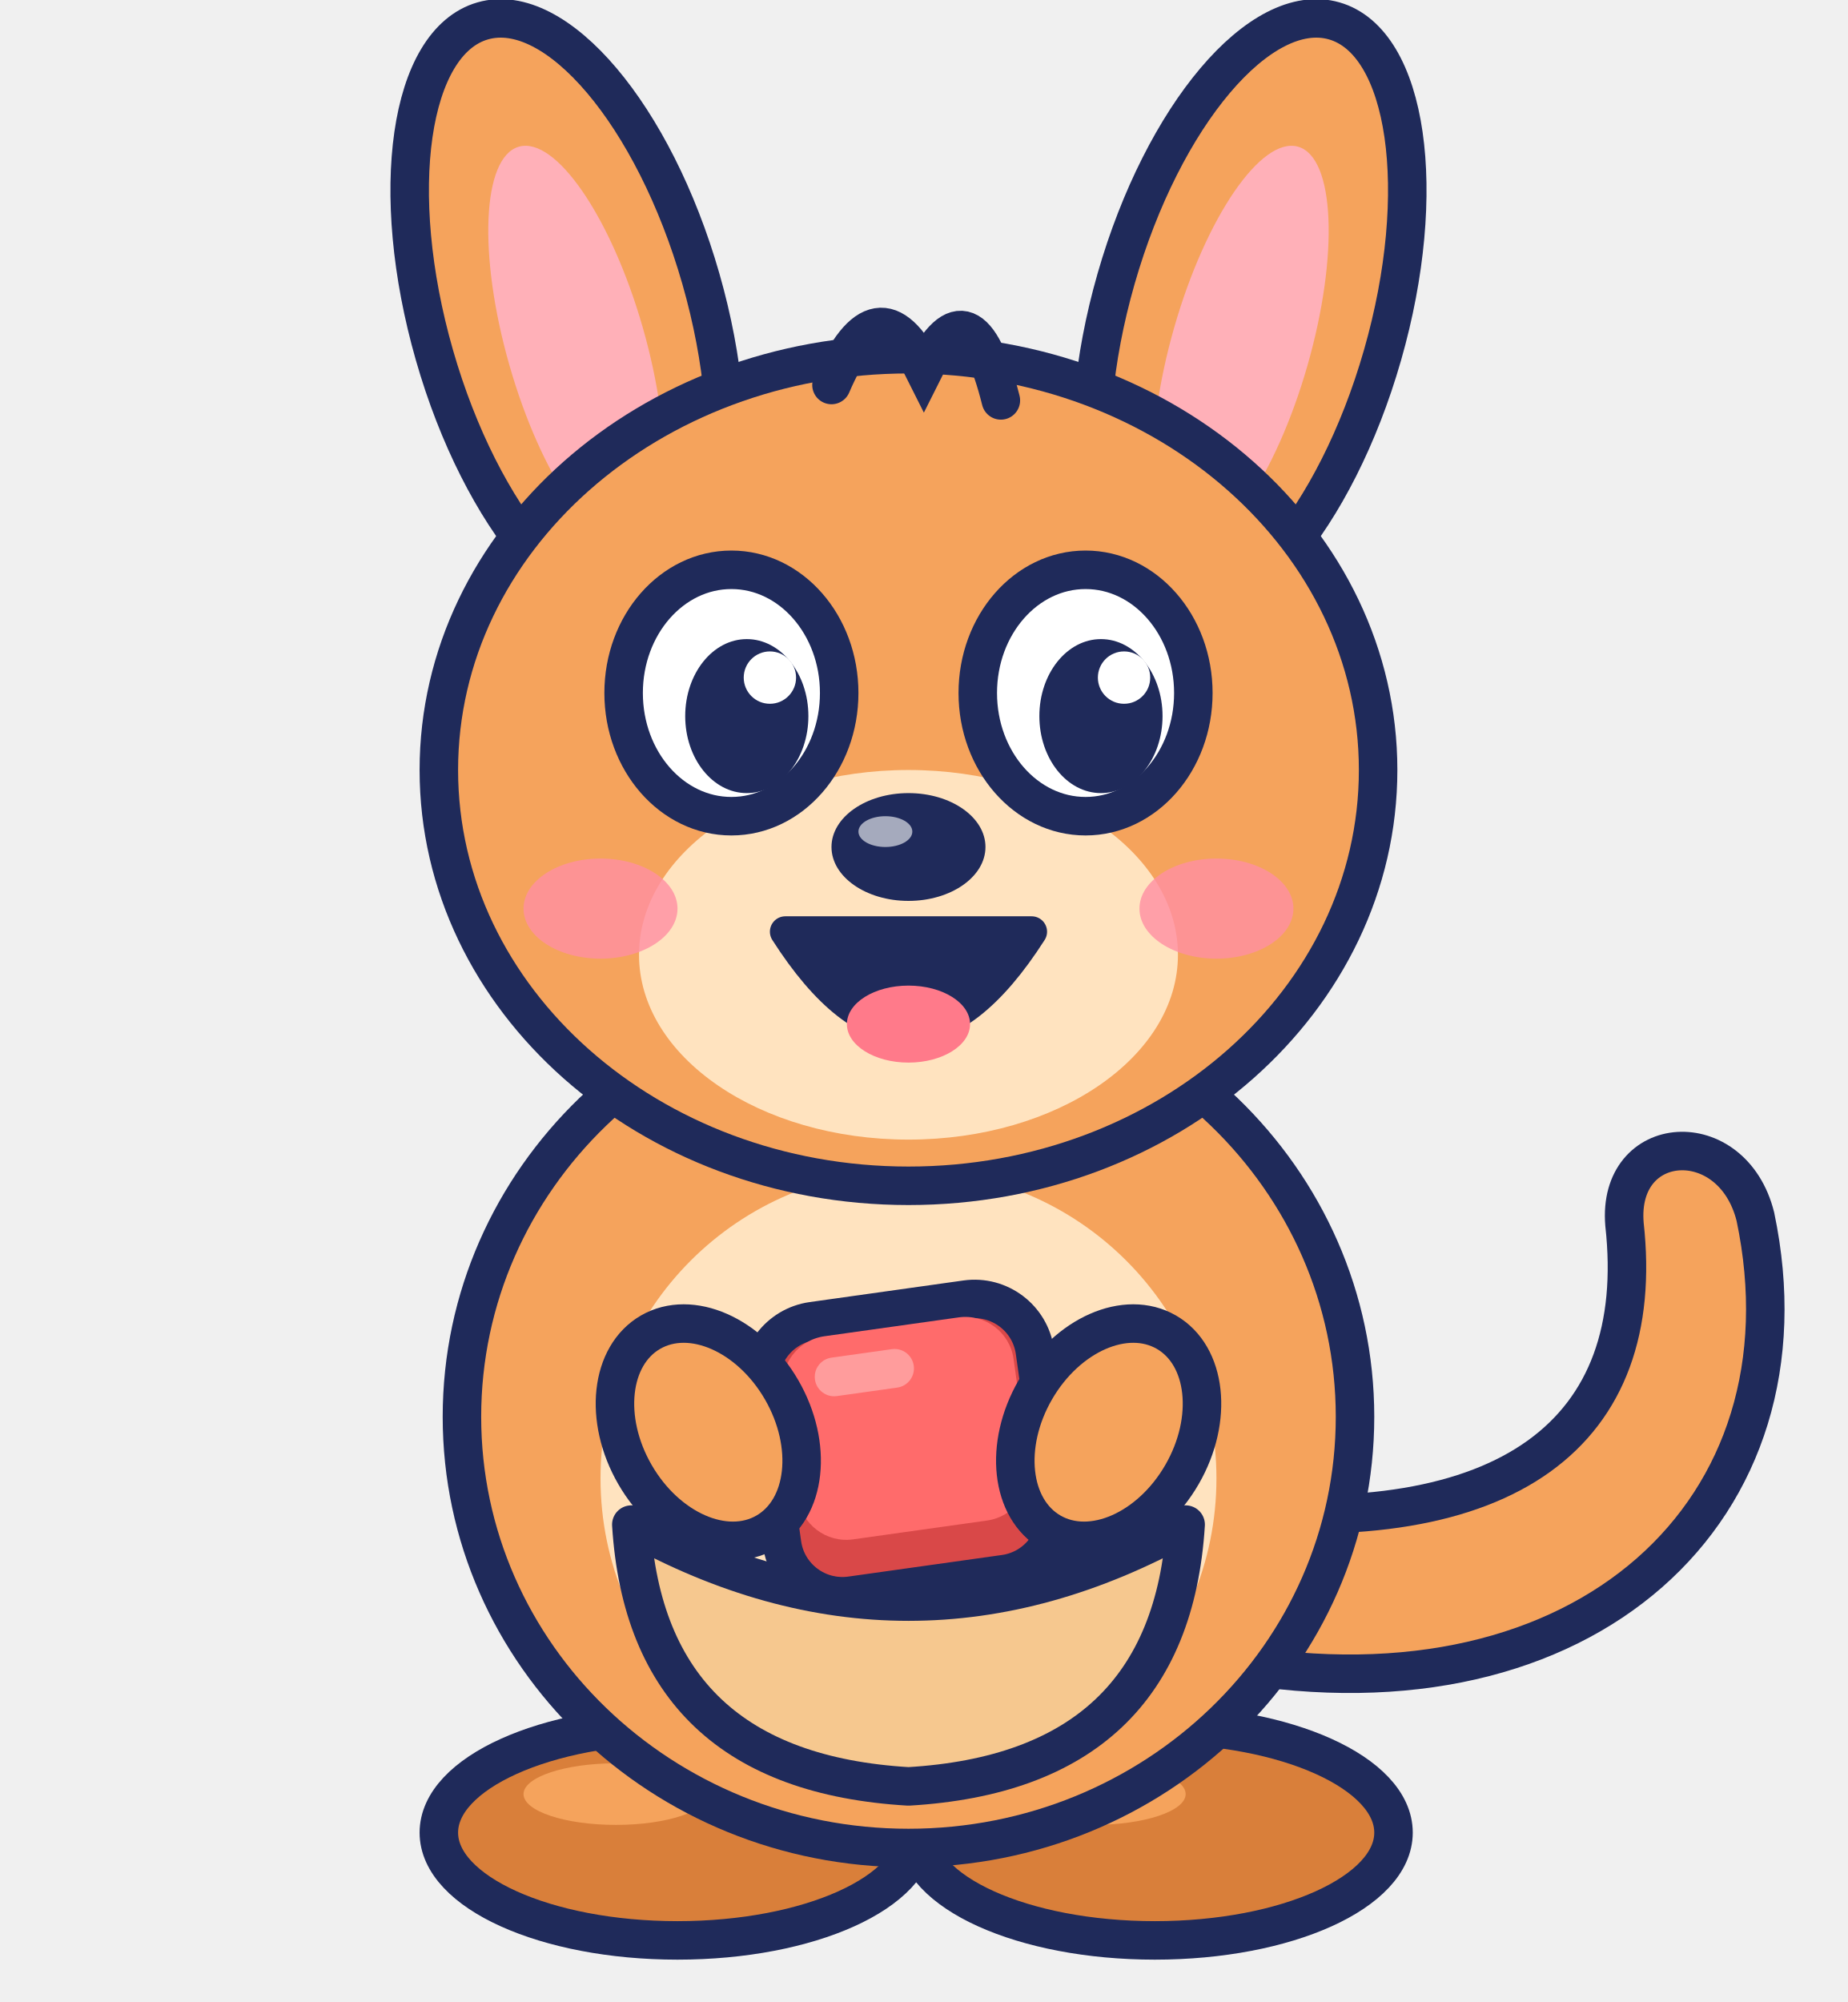
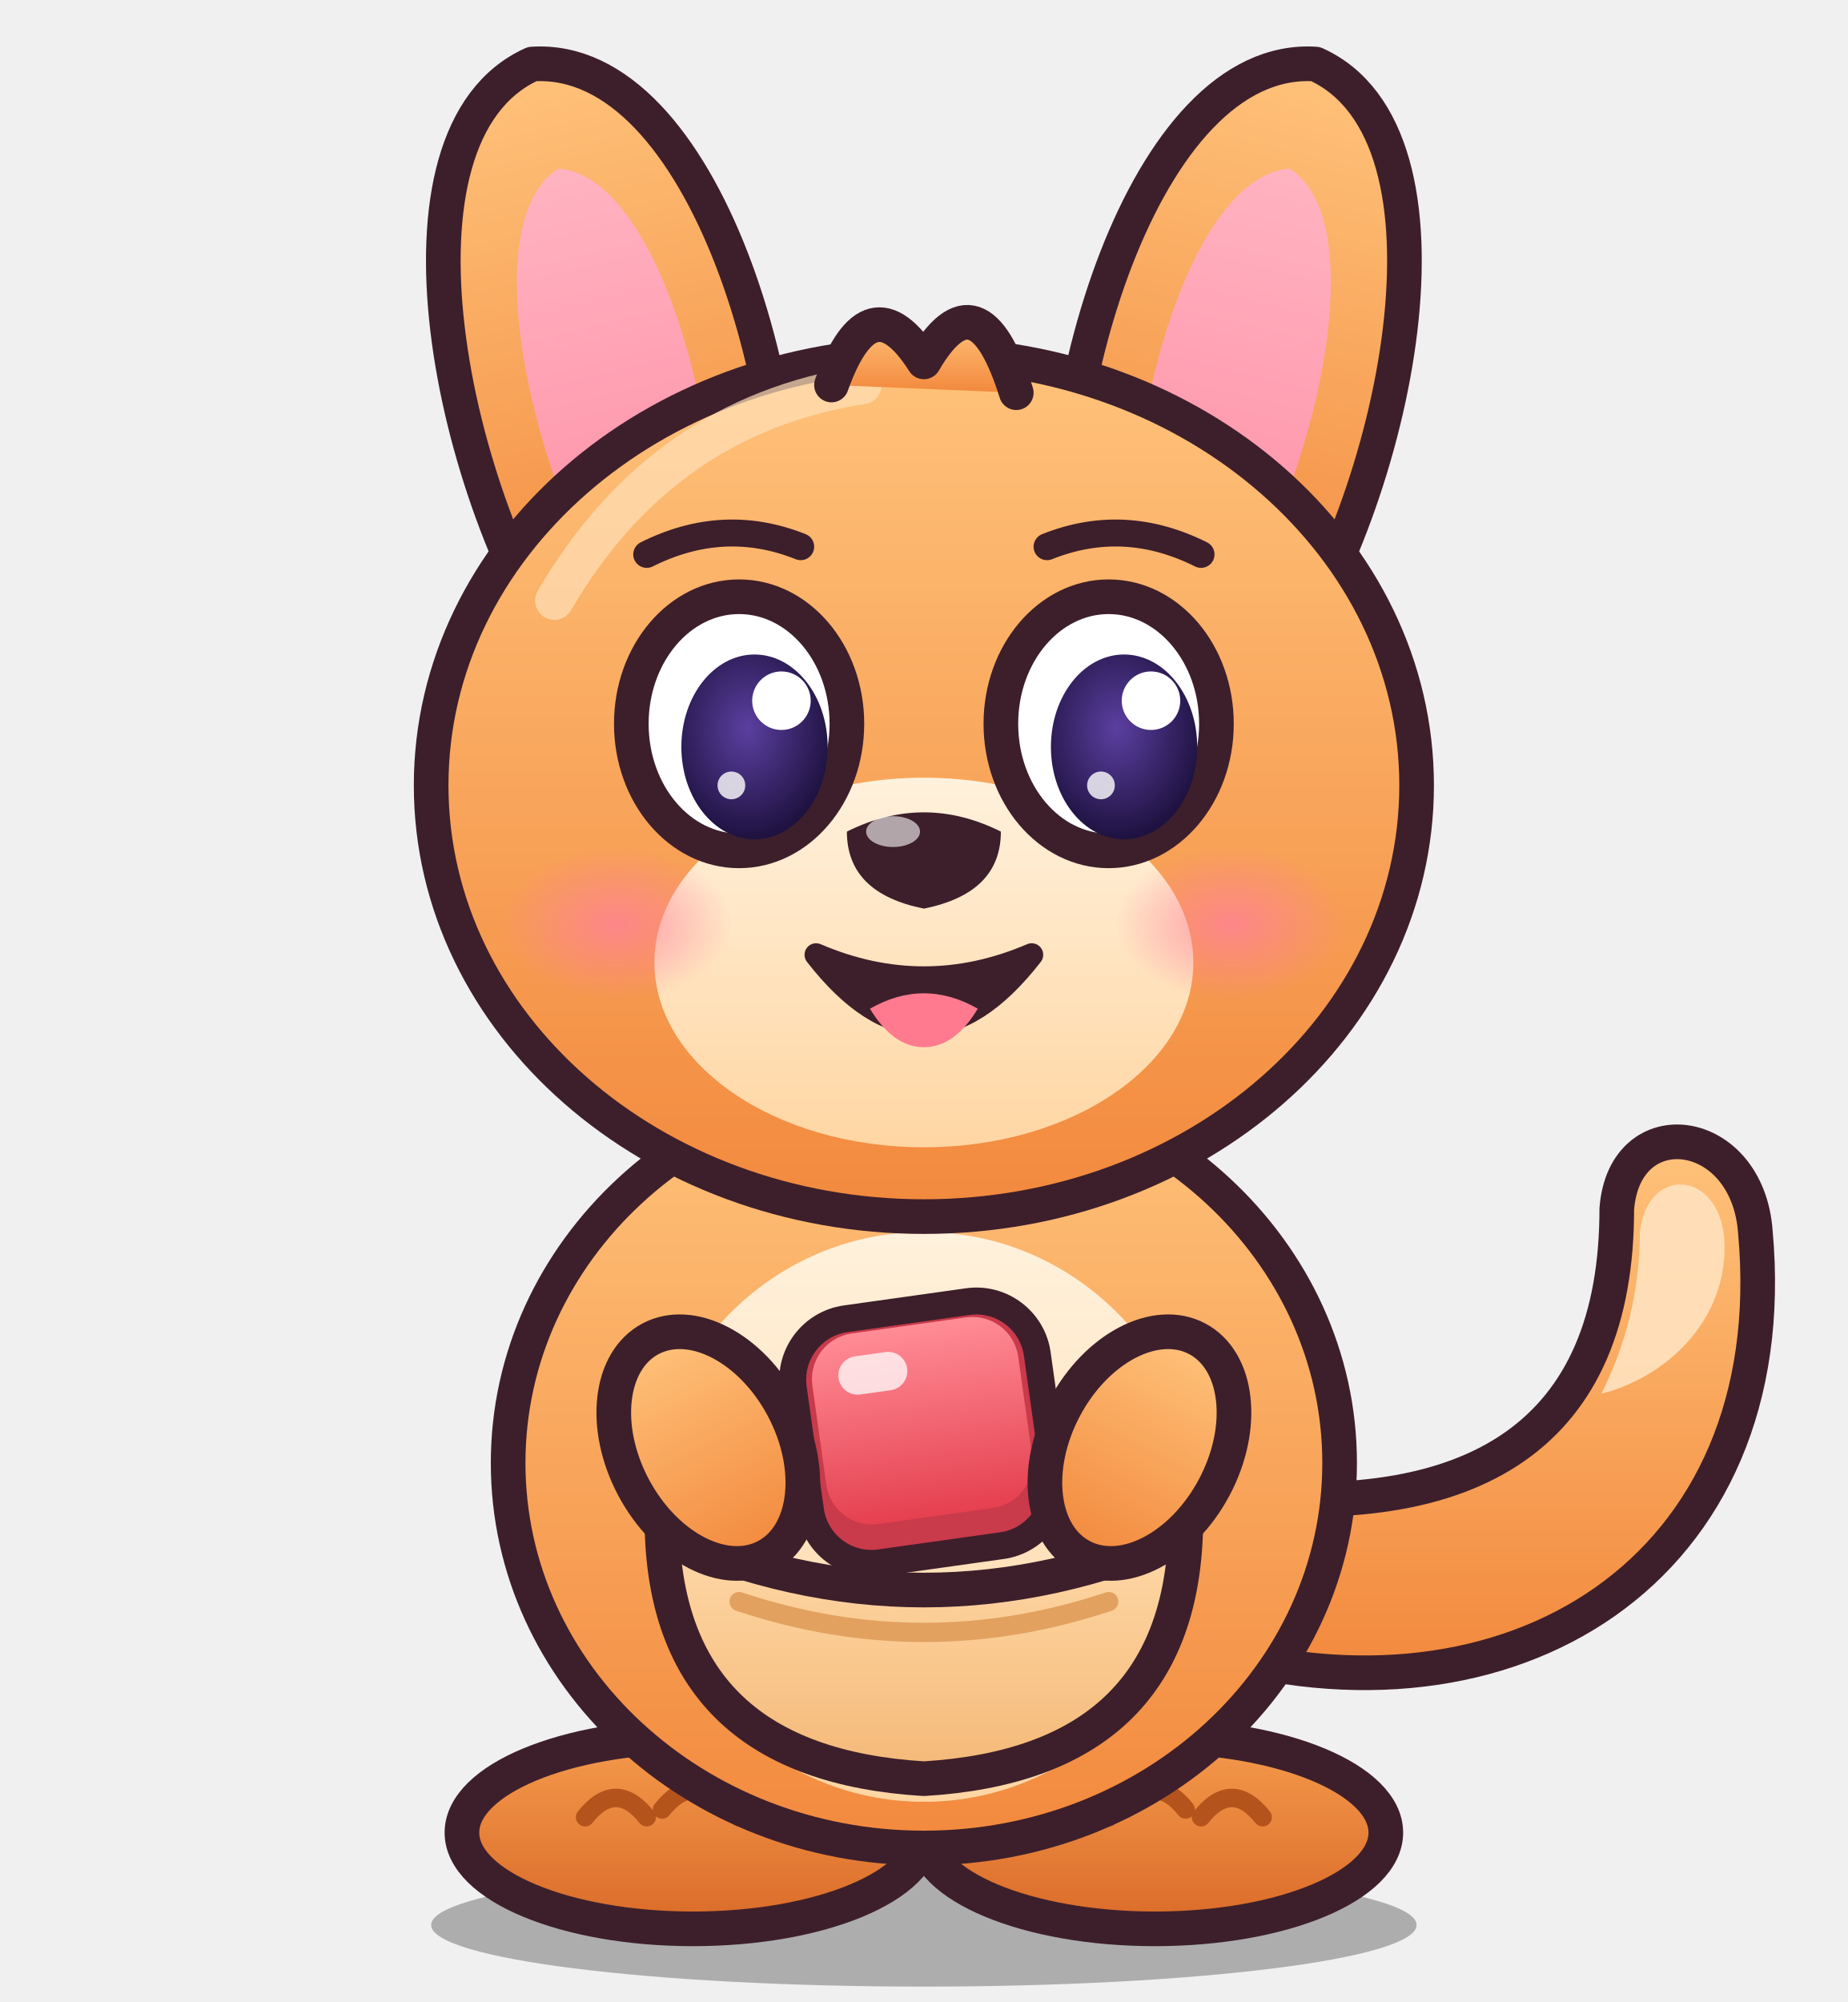
<svg xmlns="http://www.w3.org/2000/svg" viewBox="0 0 240 260">
-   <path d="M160 216 C 206 224, 236 196, 228 158 C 225 146, 210 147, 211 159 C 214 186, 196 200, 158 196 Z" fill="#F5A35C" stroke="#1F2A5A" stroke-width="5" stroke-linejoin="round" />
-   <ellipse cx="88" cy="238" rx="31" ry="14" fill="#D97F3A" stroke="#1F2A5A" stroke-width="5" stroke-linejoin="round" />
-   <ellipse cx="80" cy="233" rx="12" ry="4" fill="#F5A35C" />
-   <ellipse cx="150" cy="238" rx="31" ry="14" fill="#D97F3A" stroke="#1F2A5A" stroke-width="5" stroke-linejoin="round" />
-   <ellipse cx="142" cy="233" rx="12" ry="4" fill="#F5A35C" />
-   <ellipse cx="118" cy="184" rx="58" ry="56" fill="#F5A35C" stroke="#1F2A5A" stroke-width="5" stroke-linejoin="round" />
-   <ellipse cx="118" cy="192" rx="40" ry="40" fill="#FFE3BF" />
-   <g transform="rotate(-8 118.0 188.0)">
-     <rect x="100" y="170" width="36" height="36" rx="7.92" fill="#D94848" stroke="#1F2A5A" stroke-width="5" stroke-linejoin="round" />
-     <rect x="102.88" y="172.16" width="30.24" height="26.64" rx="6.336" fill="#FF6B6B" />
-     <rect x="107.2" y="175.04" width="12.96" height="5.04" rx="2.52" fill="#FF9C9C" />
+   <defs>
+     <linearGradient id="fur" x1="0" y1="0" x2="0" y2="1">
+       <stop offset="0" stop-color="#FFC27A" />
+       <stop offset="1" stop-color="#F2893D" />
+     </linearGradient>
+     <linearGradient id="furDeep" x1="0" y1="0" x2="0" y2="1">
+       <stop offset="0" stop-color="#F59A4C" />
+       <stop offset="1" stop-color="#D96A28" />
+     </linearGradient>
+     <linearGradient id="belly" x1="0" y1="0" x2="0" y2="1">
+       <stop offset="0" stop-color="#FFF1DC" />
+       <stop offset="1" stop-color="#FFD6A3" />
+     </linearGradient>
+     <linearGradient id="pouch" x1="0" y1="0" x2="0" y2="1">
+       <stop offset="0" stop-color="#FFD9A8" />
+       <stop offset="1" stop-color="#F4B877" />
+     </linearGradient>
+     <linearGradient id="earIn" x1="0" y1="0" x2="0" y2="1">
+       <stop offset="0" stop-color="#FFB3C1" />
+       <stop offset="1" stop-color="#FF8FA6" />
+     </linearGradient>
+     <radialGradient id="iris" cx="0.45" cy="0.4" r="0.6">
+       <stop offset="0" stop-color="#5B3FA0" />
+       <stop offset="1" stop-color="#1E1240" />
+     </radialGradient>
+     <radialGradient id="blush" cx="0.5" cy="0.5" r="0.5">
+       <stop offset="0" stop-color="#FF7F9C" stop-opacity="0.75" />
+       <stop offset="1" stop-color="#FF7F9C" stop-opacity="0" />
+     </radialGradient>
+     <linearGradient id="gem" x1="0" y1="0" x2="0" y2="1">
+       <stop offset="0" stop-color="#FF8C96" />
+       <stop offset="1" stop-color="#E5404F" />
+     </linearGradient>
+   </defs>
+   <ellipse cx="120" cy="250" rx="64" ry="8" fill="#000000" opacity="0.28" />
+   <path d="M156 214 C 196 226, 232 204, 228 160 C 227 146, 211 144, 210 157 C 210 186, 192 198, 158 194 Z" fill="url(#fur)" stroke="#3D1F2B" stroke-width="4.5" stroke-linejoin="round" stroke-linecap="round" />
+   <path d="M224 162 C 224 152, 214 151, 213 160 C 213 168, 211 175, 208 181 C 216 179, 224 172, 224 162 Z" fill="#FFE2BF" opacity="0.9" />
+   <ellipse cx="90" cy="238" rx="30" ry="12.5" fill="url(#furDeep)" stroke="#3D1F2B" stroke-width="4.5" stroke-linejoin="round" stroke-linecap="round" />
+   <path d="M76 236 q4 -5 8 0 M86 235 q4 -5 8 0 M96 236 q4 -5 8 0" fill="none" stroke="#B5531D" stroke-width="2.4" stroke-linecap="round" />
+   <ellipse cx="150" cy="238" rx="30" ry="12.5" fill="url(#furDeep)" stroke="#3D1F2B" stroke-width="4.5" stroke-linejoin="round" stroke-linecap="round" />
+   <path d="M136 236 q4 -5 8 0 M146 235 q4 -5 8 0 M156 236 q4 -5 8 0" fill="none" stroke="#B5531D" stroke-width="2.4" stroke-linecap="round" />
+   <ellipse cx="120" cy="190" rx="54" ry="50" fill="url(#fur)" stroke="#3D1F2B" stroke-width="4.5" stroke-linejoin="round" stroke-linecap="round" />
+   <ellipse cx="120" cy="197" rx="36" ry="37" fill="url(#belly)" />
+   <g transform="rotate(-8 120 186)">
+     <rect x="104" y="170" width="32" height="32" rx="8" fill="#C93A4B" stroke="#3D1F2B" stroke-width="3.5" />
+     <rect x="106.5" y="172" width="27" height="25" rx="6" fill="url(#gem)" />
+     <rect x="110" y="175" width="9" height="5" rx="2.5" fill="#FFFFFF" opacity="0.75" />
  </g>
-   <path d="M82 198 Q118 218 154 198 Q152 230 118 232 Q84 230 82 198 Z" fill="#F6C88F" stroke="#1F2A5A" stroke-width="5" stroke-linejoin="round" />
-   <ellipse cx="92" cy="186" rx="11" ry="15" transform="rotate(-30 92 186)" fill="#F5A35C" stroke="#1F2A5A" stroke-width="5" stroke-linejoin="round" />
-   <ellipse cx="144" cy="186" rx="11" ry="15" transform="rotate(30 144 186)" fill="#F5A35C" stroke="#1F2A5A" stroke-width="5" stroke-linejoin="round" />
-   <g transform="rotate(-16 82 70)">
-     <ellipse cx="82" cy="40" rx="18" ry="40" fill="#F5A35C" stroke="#1F2A5A" stroke-width="5" stroke-linejoin="round" />
-     <ellipse cx="82" cy="44" rx="9" ry="27" fill="#FFB0B8" />
+   <path d="M86 199 Q120 214 154 199 Q153 229 120 231 Q87 229 86 199 Z" fill="url(#pouch)" stroke="#3D1F2B" stroke-width="4.5" stroke-linejoin="round" stroke-linecap="round" />
+   <path d="M96 208 Q120 216 144 208" fill="none" stroke="#E2A15F" stroke-width="2.5" stroke-linecap="round" />
+   <ellipse cx="92" cy="188" rx="11" ry="16" transform="rotate(-28 92 188)" fill="url(#fur)" stroke="#3D1F2B" stroke-width="4.5" stroke-linejoin="round" stroke-linecap="round" />
+   <ellipse cx="148" cy="188" rx="11" ry="16" transform="rotate(28 148 188)" fill="url(#fur)" stroke="#3D1F2B" stroke-width="4.5" stroke-linejoin="round" stroke-linecap="round" />
+   <g transform="rotate(-14 88 84)">
+     <path d="M88 6 C 110 10, 112 58, 102 84 L 74 84 C 64 58, 66 10, 88 6 Z" fill="url(#fur)" stroke="#3D1F2B" stroke-width="4.5" stroke-linejoin="round" stroke-linecap="round" />
+     <path d="M88 20 C 100 24, 101 56, 95 76 L 81 76 C 75 56, 76 24, 88 20 Z" fill="url(#earIn)" />
  </g>
-   <g transform="rotate(16 154 70)">
-     <ellipse cx="154" cy="40" rx="18" ry="40" fill="#F5A35C" stroke="#1F2A5A" stroke-width="5" stroke-linejoin="round" />
-     <ellipse cx="154" cy="44" rx="9" ry="27" fill="#FFB0B8" />
+   <g transform="rotate(14 152 84)">
+     <path d="M152 6 C 174 10, 176 58, 166 84 L 138 84 C 128 58, 130 10, 152 6 Z" fill="url(#fur)" stroke="#3D1F2B" stroke-width="4.5" stroke-linejoin="round" stroke-linecap="round" />
+     <path d="M152 20 C 164 24, 165 56, 159 76 L 145 76 C 139 56, 140 24, 152 20 Z" fill="url(#earIn)" />
  </g>
-   <ellipse cx="118" cy="100" rx="61" ry="54" fill="#F5A35C" stroke="#1F2A5A" stroke-width="5" stroke-linejoin="round" />
-   <path d="M108 50 Q114 36 120 48 Q126 36 130 52" fill="none" stroke="#1F2A5A" stroke-width="5" stroke-linecap="round" />
-   <ellipse cx="118" cy="124" rx="35" ry="24" fill="#FFE3BF" />
-   <ellipse cx="78" cy="118" rx="10" ry="6.5" fill="#FF8FA3" opacity="0.8" />
-   <ellipse cx="158" cy="118" rx="10" ry="6.5" fill="#FF8FA3" opacity="0.8" />
-   <ellipse cx="95" cy="90" rx="14" ry="16" fill="#FFFFFF" stroke="#1F2A5A" stroke-width="5" stroke-linejoin="round" />
-   <ellipse cx="97" cy="93" rx="8" ry="10" fill="#1F2A5A" />
-   <circle cx="100" cy="88" r="3.4" fill="#FFFFFF" />
-   <ellipse cx="141" cy="90" rx="14" ry="16" fill="#FFFFFF" stroke="#1F2A5A" stroke-width="5" stroke-linejoin="round" />
-   <ellipse cx="143" cy="93" rx="8" ry="10" fill="#1F2A5A" />
-   <circle cx="146" cy="88" r="3.4" fill="#FFFFFF" />
-   <ellipse cx="118" cy="110" rx="10" ry="7" fill="#1F2A5A" />
-   <ellipse cx="115" cy="108" rx="3.5" ry="2" fill="#FFFFFF" opacity="0.6" />
-   <path d="M102 121 Q118 146 134 121 Z" fill="#1F2A5A" stroke="#1F2A5A" stroke-width="4" stroke-linejoin="round" />
-   <ellipse cx="118" cy="133" rx="8" ry="5" fill="#FF7A8A" />
+   <ellipse cx="120" cy="102" rx="64" ry="56" fill="url(#fur)" stroke="#3D1F2B" stroke-width="4.5" stroke-linejoin="round" stroke-linecap="round" />
+   <path d="M72 78 Q86 54 112 50" fill="none" stroke="#FFE0B8" stroke-width="5" stroke-linecap="round" opacity="0.7" />
+   <path d="M108 50 Q113 36 120 47 Q127 35 132 51" fill="url(#fur)" stroke="#3D1F2B" stroke-width="4.5" stroke-linejoin="round" stroke-linecap="round" />
+   <ellipse cx="120" cy="125" rx="35" ry="24" fill="url(#belly)" />
+   <ellipse cx="80" cy="120" rx="15" ry="10" fill="url(#blush)" />
+   <ellipse cx="160" cy="120" rx="15" ry="10" fill="url(#blush)" />
+   <path d="M110 108 Q120 103 130 108 Q130 116 120 118 Q110 116 110 108 Z" fill="#3D1F2B" />
+   <ellipse cx="116" cy="108" rx="3.5" ry="2" fill="#FFFFFF" opacity="0.6" />
+   <ellipse cx="96" cy="94" rx="14" ry="16.5" fill="#FFFFFF" stroke="#3D1F2B" stroke-width="4.5" stroke-linejoin="round" stroke-linecap="round" />
+   <ellipse cx="98" cy="97" rx="9.5" ry="12" fill="url(#iris)" />
+   <circle cx="101.5" cy="91" r="3.8" fill="#FFFFFF" />
+   <circle cx="95" cy="102" r="1.8" fill="#FFFFFF" opacity="0.8" />
+   <ellipse cx="144" cy="94" rx="14" ry="16.5" fill="#FFFFFF" stroke="#3D1F2B" stroke-width="4.5" stroke-linejoin="round" stroke-linecap="round" />
+   <ellipse cx="146" cy="97" rx="9.5" ry="12" fill="url(#iris)" />
+   <circle cx="149.5" cy="91" r="3.8" fill="#FFFFFF" />
+   <circle cx="143" cy="102" r="1.8" fill="#FFFFFF" opacity="0.8" />
+   <path d="M84 72 Q94 67 104 71 M136 71 Q146 67 156 72" fill="none" stroke="#3D1F2B" stroke-width="3.5" stroke-linecap="round" />
+   <path d="M106 124 Q120 142 134 124 Q120 130 106 124 Z" fill="#3D1F2B" stroke="#3D1F2B" stroke-width="3" stroke-linejoin="round" />
+   <path d="M113 131 Q120 127 127 131 Q124 136 120 136 Q116 136 113 131 Z" fill="#FF7A8E" />
</svg>
